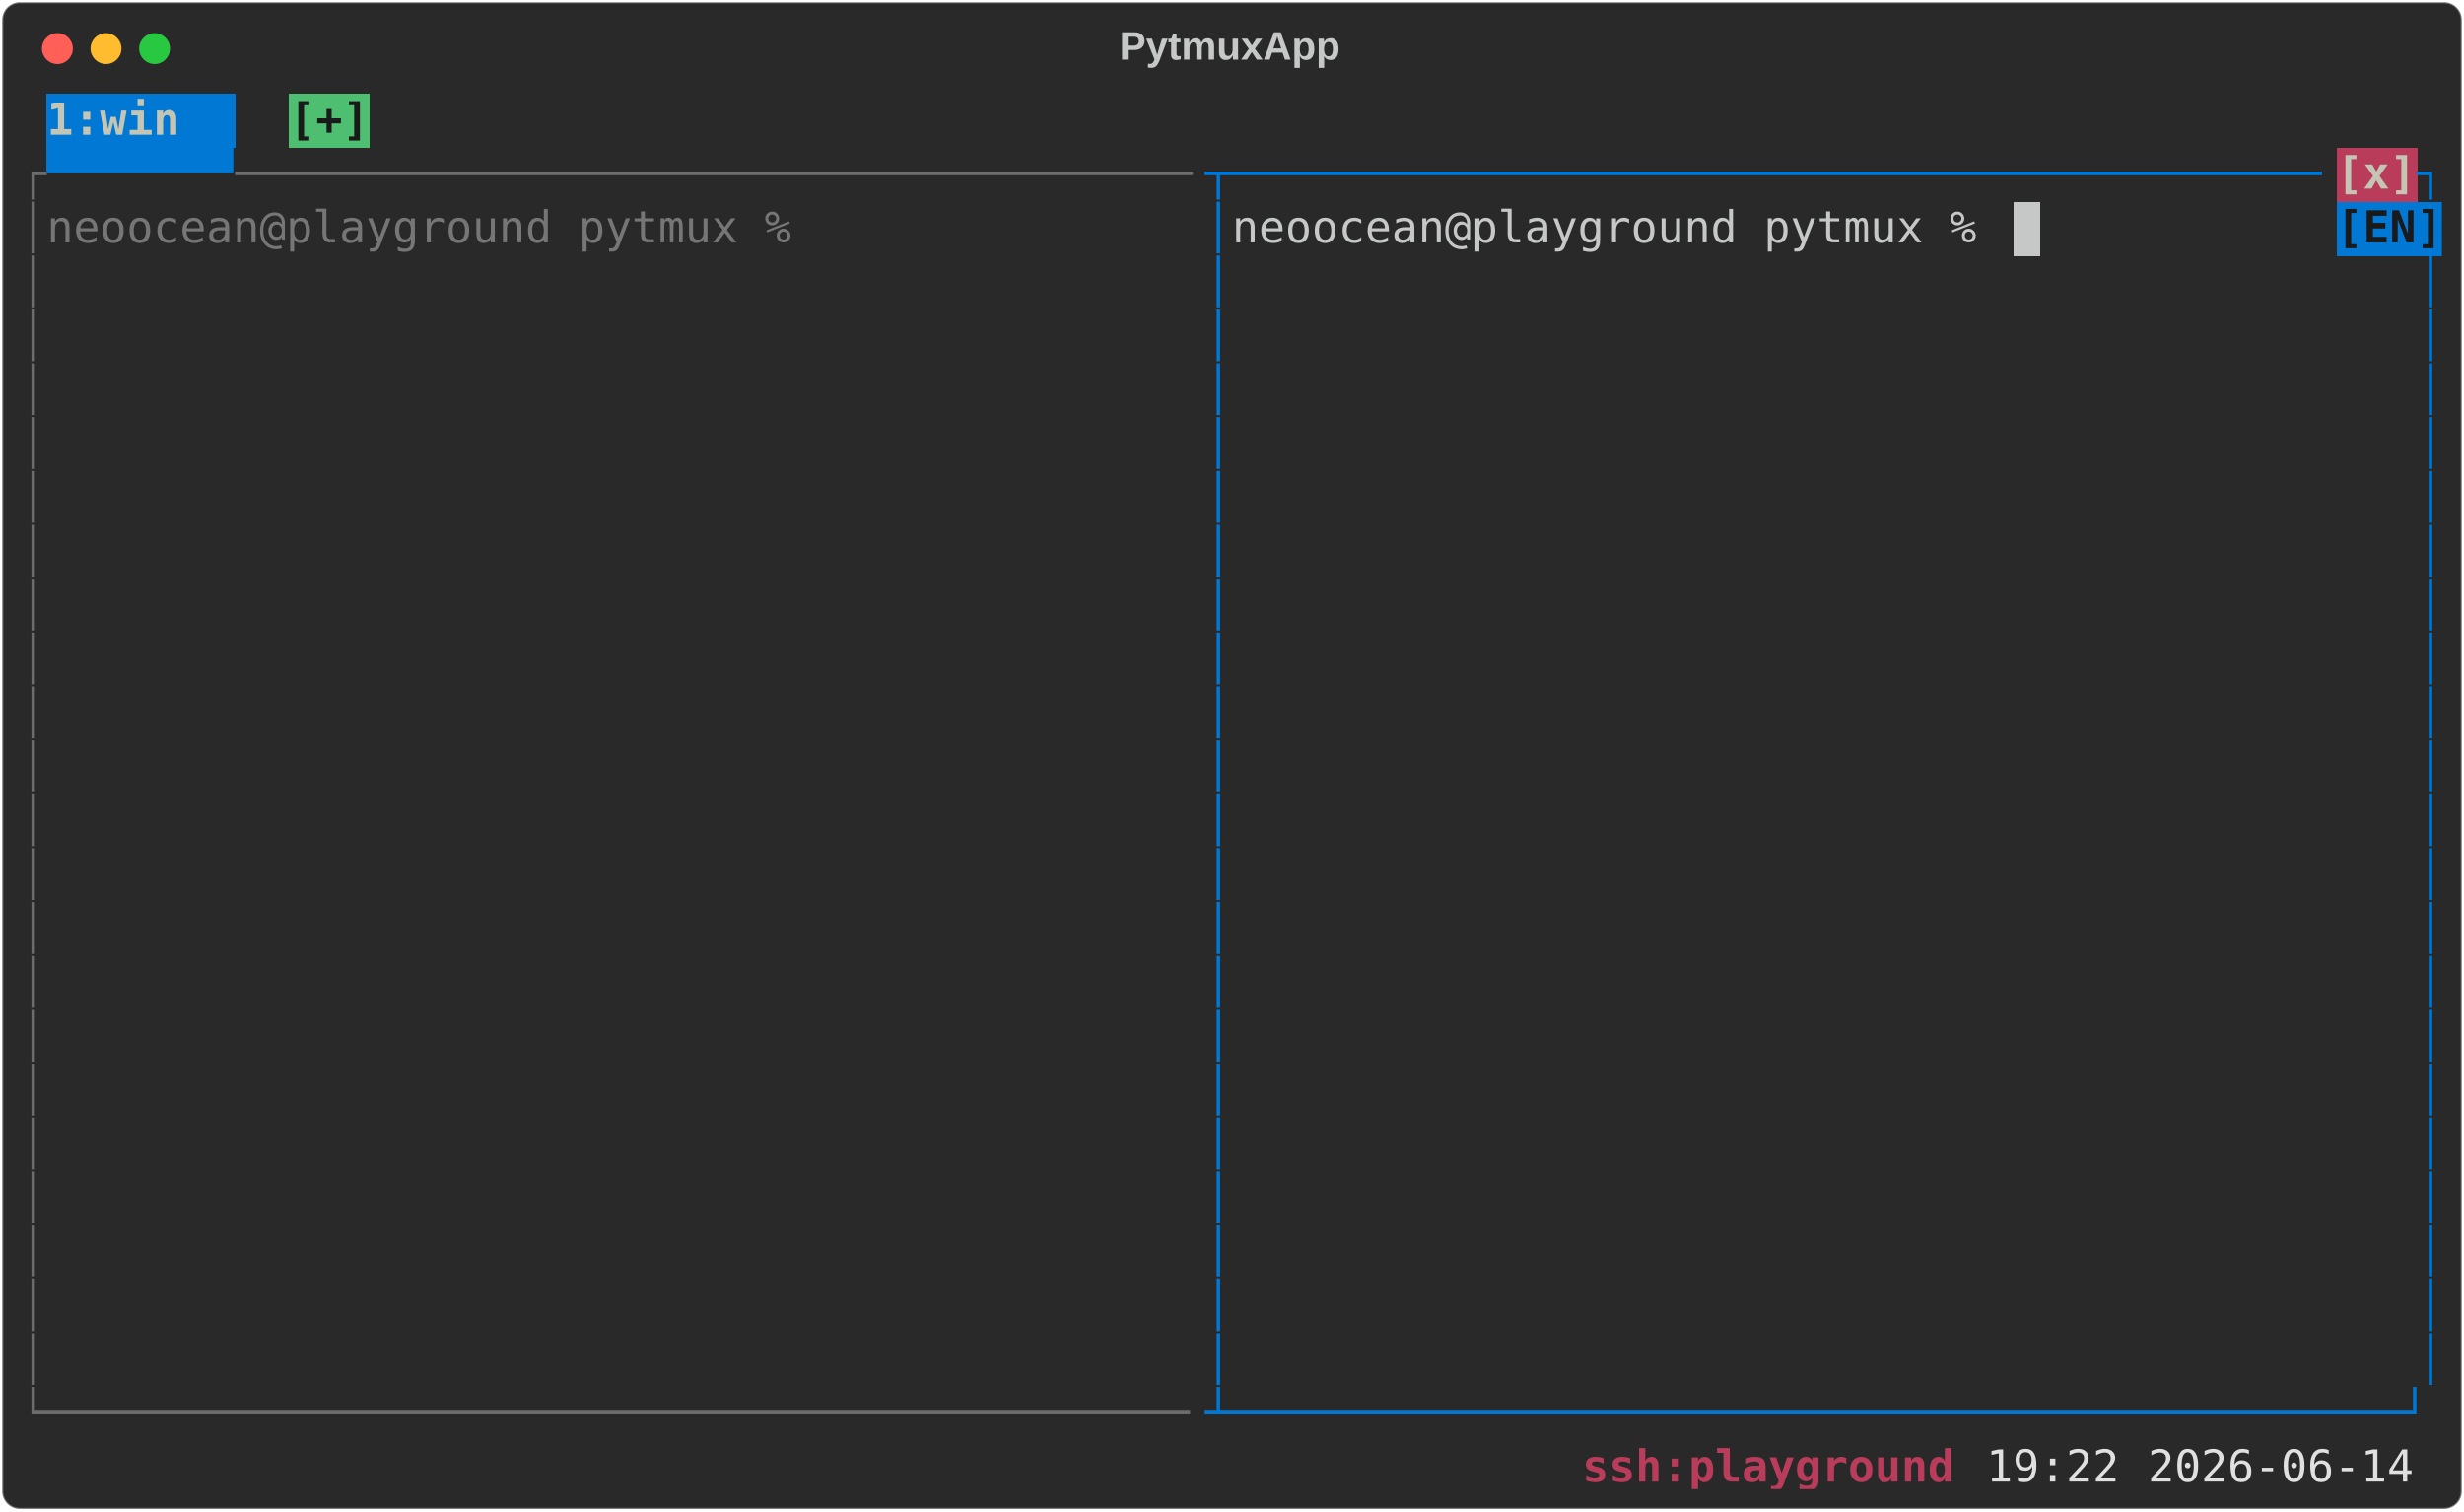
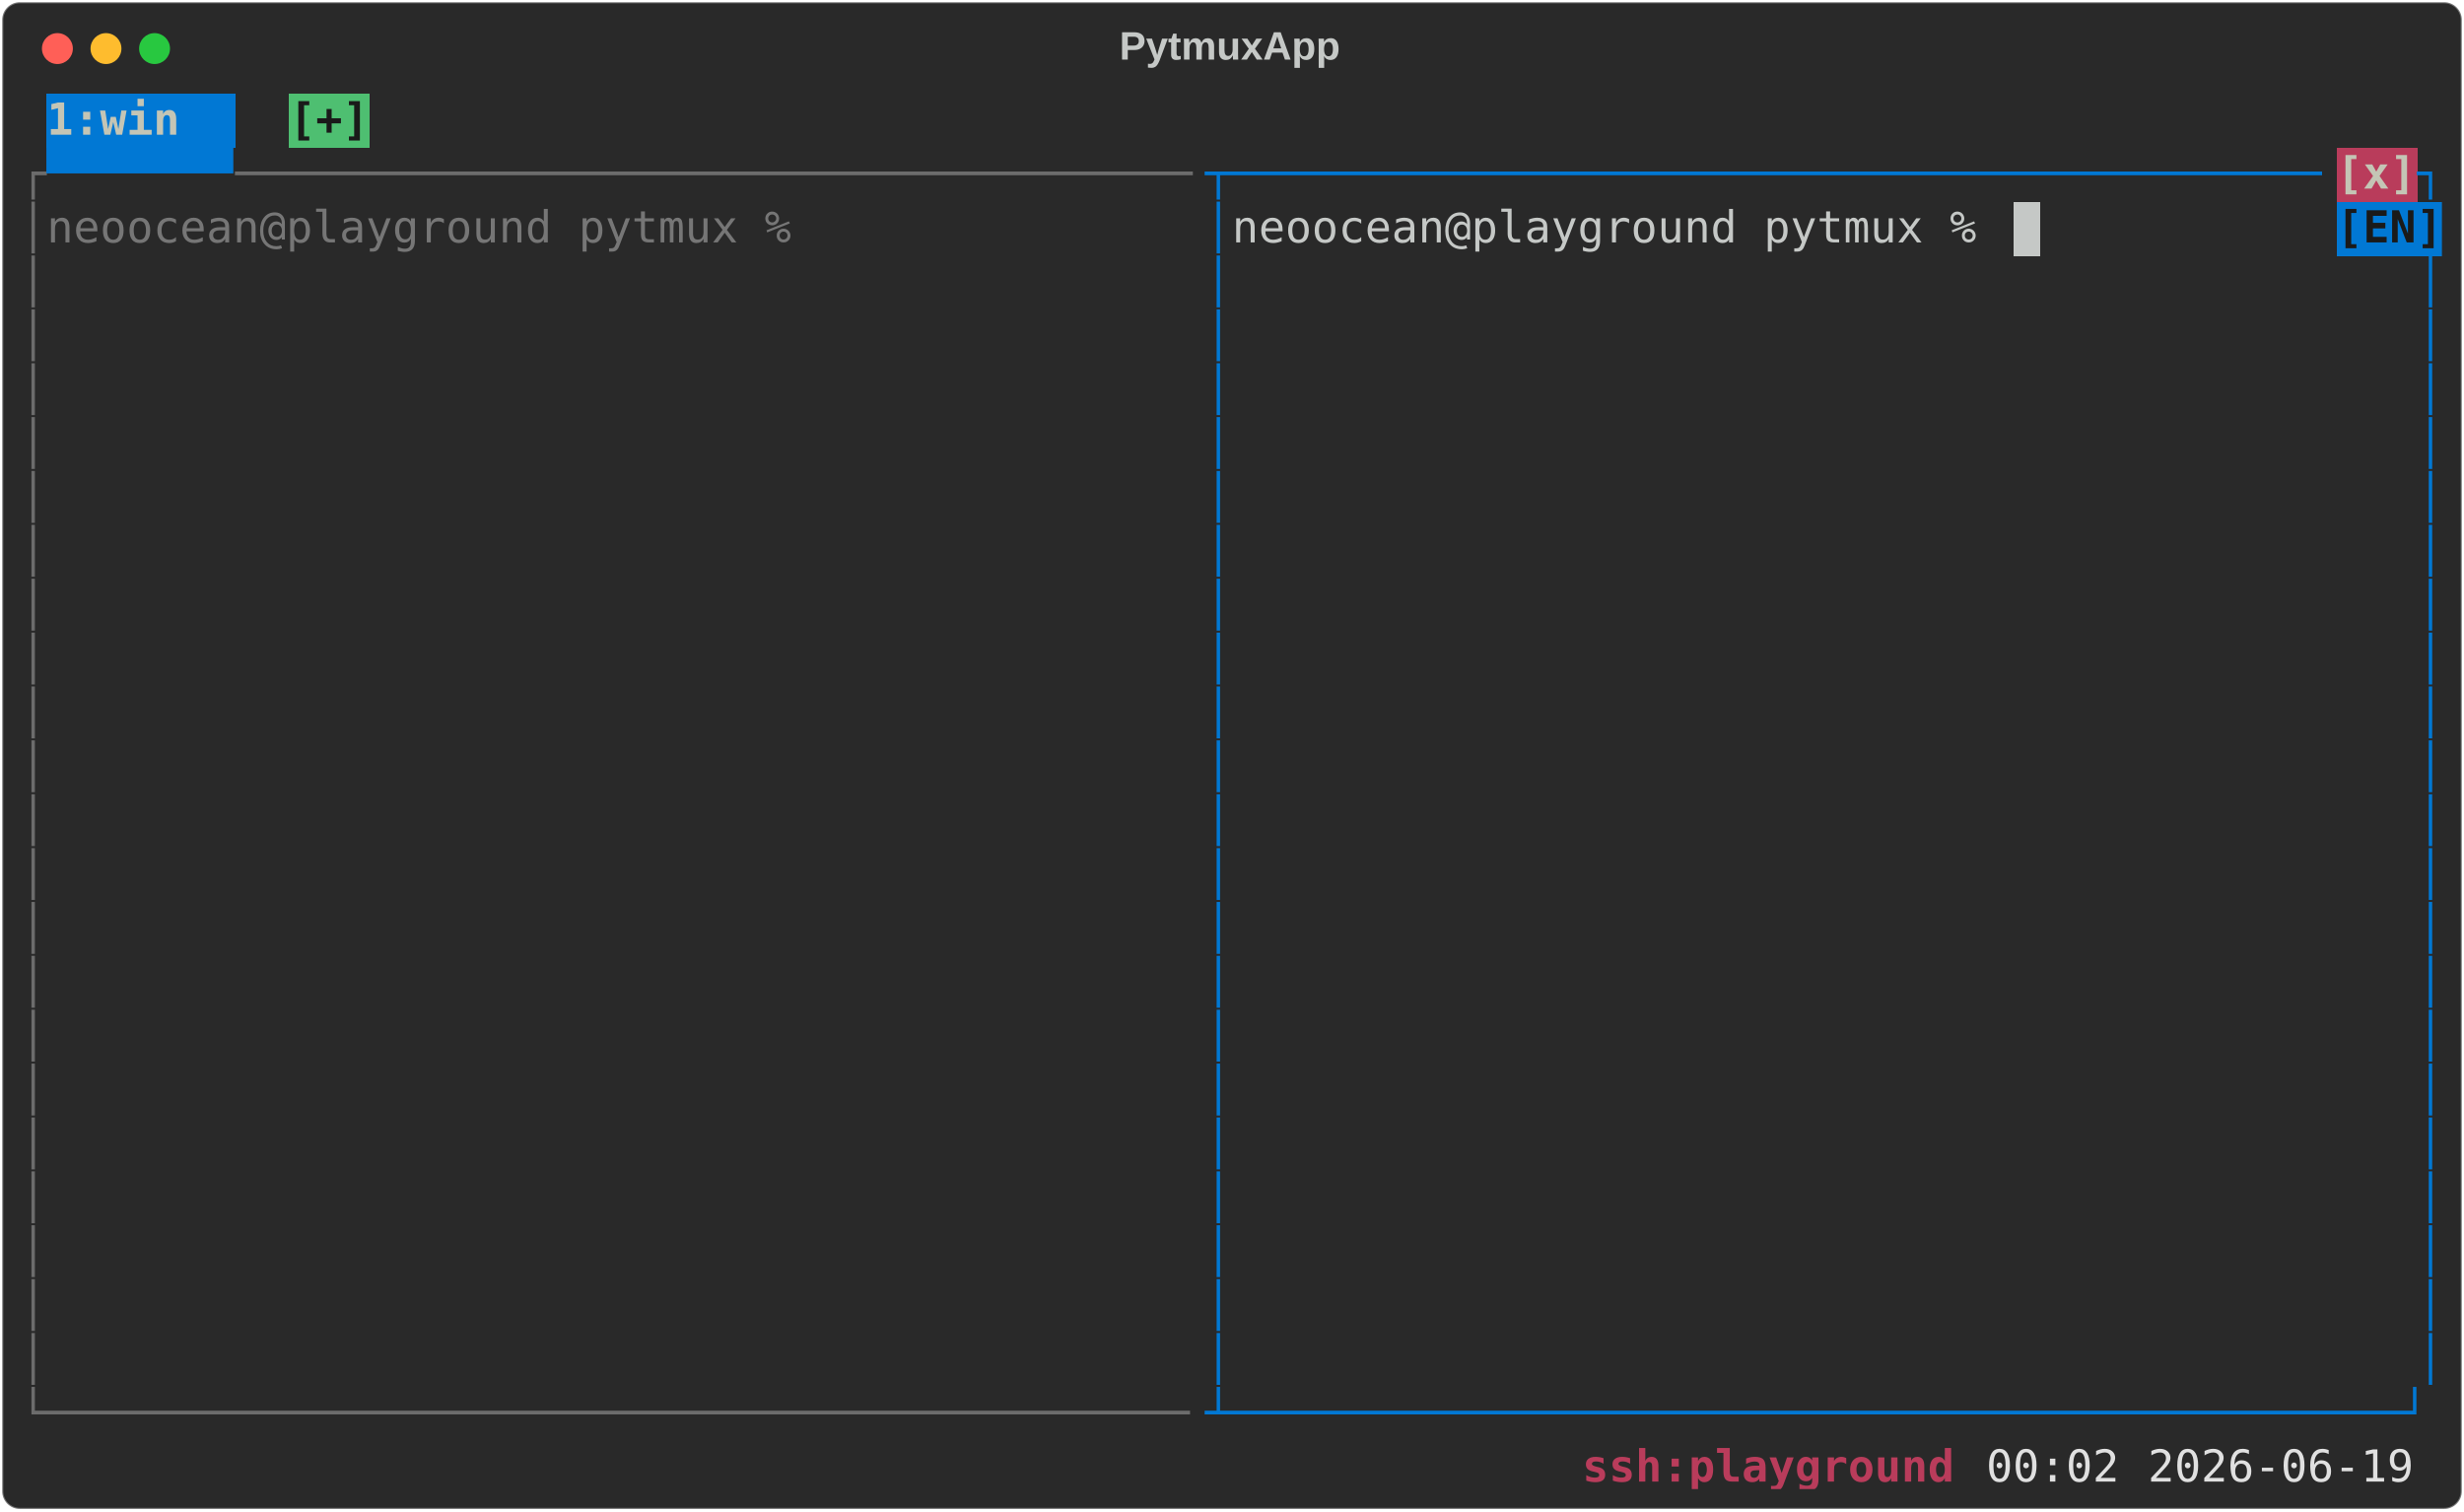
<svg xmlns="http://www.w3.org/2000/svg" class="rich-terminal" viewBox="0 0 1116 684.4">
  <style>

    @font-face {
        font-family: "Fira Code";
        src: local("FiraCode-Regular"),
                url("https://cdnjs.cloudflare.com/ajax/libs/firacode/6.2.0/woff2/FiraCode-Regular.woff2") format("woff2"),
                url("https://cdnjs.cloudflare.com/ajax/libs/firacode/6.2.0/woff/FiraCode-Regular.woff") format("woff");
        font-style: normal;
        font-weight: 400;
    }
    @font-face {
        font-family: "Fira Code";
        src: local("FiraCode-Bold"),
                url("https://cdnjs.cloudflare.com/ajax/libs/firacode/6.2.0/woff2/FiraCode-Bold.woff2") format("woff2"),
                url("https://cdnjs.cloudflare.com/ajax/libs/firacode/6.2.0/woff/FiraCode-Bold.woff") format("woff");
        font-style: bold;
        font-weight: 700;
    }

-     .terminal-1525140743-matrix {
+     .terminal-1227017472-matrix {
        font-family: Fira Code, monospace;
        font-size: 20px;
        line-height: 24.4px;
        font-variant-east-asian: full-width;
    }

-     .terminal-1525140743-title {
+     .terminal-1227017472-title {
        font-size: 18px;
        font-weight: bold;
        font-family: arial;
    }

-     .terminal-1525140743-r1 { fill: #e0e0e0 }
- .terminal-1525140743-r2 { fill: #c4c5b5;font-weight: bold }
- .terminal-1525140743-r3 { fill: #1a1a1a;font-weight: bold }
- .terminal-1525140743-r4 { fill: #c5c8c6 }
- .terminal-1525140743-r5 { fill: #6c6c6c }
- .terminal-1525140743-r6 { fill: #0178d4 }
- .terminal-1525140743-r7 { fill: #0178d4;font-weight: bold }
- .terminal-1525140743-r8 { fill: #767676 }
- .terminal-1525140743-r9 { fill: #292929 }
- .terminal-1525140743-r10 { fill: #b93c5b;font-weight: bold }
+     .terminal-1227017472-r1 { fill: #e0e0e0 }
+ .terminal-1227017472-r2 { fill: #c4c5b5;font-weight: bold }
+ .terminal-1227017472-r3 { fill: #1a1a1a;font-weight: bold }
+ .terminal-1227017472-r4 { fill: #c5c8c6 }
+ .terminal-1227017472-r5 { fill: #6c6c6c }
+ .terminal-1227017472-r6 { fill: #0178d4 }
+ .terminal-1227017472-r7 { fill: #0178d4;font-weight: bold }
+ .terminal-1227017472-r8 { fill: #767676 }
+ .terminal-1227017472-r9 { fill: #292929 }
+ .terminal-1227017472-r10 { fill: #b93c5b;font-weight: bold }
    </style>
  <defs>
-     <clipPath id="terminal-1525140743-clip-terminal">
+     <clipPath id="terminal-1227017472-clip-terminal">
      <rect x="0" y="0" width="1097.0" height="633.4" />
    </clipPath>
-     <clipPath id="terminal-1525140743-line-0">
+     <clipPath id="terminal-1227017472-line-0">
      <rect x="0" y="1.5" width="1098" height="24.65" />
    </clipPath>
-     <clipPath id="terminal-1525140743-line-1">
+     <clipPath id="terminal-1227017472-line-1">
      <rect x="0" y="25.9" width="1098" height="24.65" />
    </clipPath>
-     <clipPath id="terminal-1525140743-line-2">
+     <clipPath id="terminal-1227017472-line-2">
      <rect x="0" y="50.3" width="1098" height="24.65" />
    </clipPath>
-     <clipPath id="terminal-1525140743-line-3">
+     <clipPath id="terminal-1227017472-line-3">
      <rect x="0" y="74.7" width="1098" height="24.65" />
    </clipPath>
-     <clipPath id="terminal-1525140743-line-4">
+     <clipPath id="terminal-1227017472-line-4">
      <rect x="0" y="99.1" width="1098" height="24.65" />
    </clipPath>
-     <clipPath id="terminal-1525140743-line-5">
+     <clipPath id="terminal-1227017472-line-5">
      <rect x="0" y="123.5" width="1098" height="24.65" />
    </clipPath>
-     <clipPath id="terminal-1525140743-line-6">
+     <clipPath id="terminal-1227017472-line-6">
      <rect x="0" y="147.9" width="1098" height="24.65" />
    </clipPath>
-     <clipPath id="terminal-1525140743-line-7">
+     <clipPath id="terminal-1227017472-line-7">
      <rect x="0" y="172.3" width="1098" height="24.65" />
    </clipPath>
-     <clipPath id="terminal-1525140743-line-8">
+     <clipPath id="terminal-1227017472-line-8">
      <rect x="0" y="196.7" width="1098" height="24.65" />
    </clipPath>
-     <clipPath id="terminal-1525140743-line-9">
+     <clipPath id="terminal-1227017472-line-9">
      <rect x="0" y="221.1" width="1098" height="24.65" />
    </clipPath>
-     <clipPath id="terminal-1525140743-line-10">
+     <clipPath id="terminal-1227017472-line-10">
      <rect x="0" y="245.5" width="1098" height="24.65" />
    </clipPath>
-     <clipPath id="terminal-1525140743-line-11">
+     <clipPath id="terminal-1227017472-line-11">
      <rect x="0" y="269.9" width="1098" height="24.65" />
    </clipPath>
-     <clipPath id="terminal-1525140743-line-12">
+     <clipPath id="terminal-1227017472-line-12">
      <rect x="0" y="294.3" width="1098" height="24.65" />
    </clipPath>
-     <clipPath id="terminal-1525140743-line-13">
+     <clipPath id="terminal-1227017472-line-13">
      <rect x="0" y="318.7" width="1098" height="24.65" />
    </clipPath>
-     <clipPath id="terminal-1525140743-line-14">
+     <clipPath id="terminal-1227017472-line-14">
      <rect x="0" y="343.1" width="1098" height="24.65" />
    </clipPath>
-     <clipPath id="terminal-1525140743-line-15">
+     <clipPath id="terminal-1227017472-line-15">
      <rect x="0" y="367.5" width="1098" height="24.65" />
    </clipPath>
-     <clipPath id="terminal-1525140743-line-16">
+     <clipPath id="terminal-1227017472-line-16">
      <rect x="0" y="391.9" width="1098" height="24.65" />
    </clipPath>
-     <clipPath id="terminal-1525140743-line-17">
+     <clipPath id="terminal-1227017472-line-17">
      <rect x="0" y="416.3" width="1098" height="24.65" />
    </clipPath>
-     <clipPath id="terminal-1525140743-line-18">
+     <clipPath id="terminal-1227017472-line-18">
      <rect x="0" y="440.7" width="1098" height="24.65" />
    </clipPath>
-     <clipPath id="terminal-1525140743-line-19">
+     <clipPath id="terminal-1227017472-line-19">
      <rect x="0" y="465.1" width="1098" height="24.65" />
    </clipPath>
-     <clipPath id="terminal-1525140743-line-20">
+     <clipPath id="terminal-1227017472-line-20">
      <rect x="0" y="489.5" width="1098" height="24.65" />
    </clipPath>
-     <clipPath id="terminal-1525140743-line-21">
+     <clipPath id="terminal-1227017472-line-21">
      <rect x="0" y="513.9" width="1098" height="24.65" />
    </clipPath>
-     <clipPath id="terminal-1525140743-line-22">
+     <clipPath id="terminal-1227017472-line-22">
      <rect x="0" y="538.3" width="1098" height="24.65" />
    </clipPath>
-     <clipPath id="terminal-1525140743-line-23">
+     <clipPath id="terminal-1227017472-line-23">
      <rect x="0" y="562.7" width="1098" height="24.65" />
    </clipPath>
-     <clipPath id="terminal-1525140743-line-24">
+     <clipPath id="terminal-1227017472-line-24">
      <rect x="0" y="587.1" width="1098" height="24.65" />
    </clipPath>
  </defs>
  <rect fill="#292929" stroke="rgba(255,255,255,0.35)" stroke-width="1" x="1" y="1" width="1114" height="682.4" rx="8" />
-   <text class="terminal-1525140743-title" fill="#c5c8c6" text-anchor="middle" x="557" y="27">PytmuxApp</text>
+   <text class="terminal-1227017472-title" fill="#c5c8c6" text-anchor="middle" x="557" y="27">PytmuxApp</text>
  <g transform="translate(26,22)">
    <circle cx="0" cy="0" r="7" fill="#ff5f57" />
    <circle cx="22" cy="0" r="7" fill="#febc2e" />
    <circle cx="44" cy="0" r="7" fill="#28c840" />
  </g>
-   <g transform="translate(9, 41)" clip-path="url(#terminal-1525140743-clip-terminal)">
+   <g transform="translate(9, 41)" clip-path="url(#terminal-1227017472-clip-terminal)">
    <rect fill="#0178d4" x="12.2" y="1.5" width="85.4" height="24.65" shape-rendering="crispEdges" />
    <rect fill="#4ebf71" x="122" y="1.5" width="36.6" height="24.65" shape-rendering="crispEdges" />
    <rect fill="#b93c5b" x="1049.2" y="25.9" width="36.6" height="24.65" shape-rendering="crispEdges" />
    <rect fill="#c5c8c6" x="902.8" y="50.3" width="12.2" height="24.65" shape-rendering="crispEdges" />
    <rect fill="#0178d4" x="1049.2" y="50.3" width="48.8" height="24.65" shape-rendering="crispEdges" />
-     <g class="terminal-1525140743-matrix">
-       <text class="terminal-1525140743-r2" x="12.2" y="20" textLength="85.4" clip-path="url(#terminal-1525140743-line-0)"> 1:win </text>
-       <text class="terminal-1525140743-r3" x="122" y="20" textLength="36.6" clip-path="url(#terminal-1525140743-line-0)">[+]</text>
-       <text class="terminal-1525140743-r4" x="1098" y="20" textLength="12.2" clip-path="url(#terminal-1525140743-line-0)">
- </text>
-       <text class="terminal-1525140743-r5" x="0" y="44.4" textLength="12.2" clip-path="url(#terminal-1525140743-line-1)">┌</text>
-       <text class="terminal-1525140743-r6" x="12.2" y="44.4" textLength="85.4" clip-path="url(#terminal-1525140743-line-1)">▀▀▀▀▀▀▀</text>
-       <text class="terminal-1525140743-r5" x="97.6" y="44.4" textLength="439.2" clip-path="url(#terminal-1525140743-line-1)">────────────────────────────────────</text>
-       <text class="terminal-1525140743-r7" x="536.8" y="44.4" textLength="512.4" clip-path="url(#terminal-1525140743-line-1)">┬─────────────────────────────────────────</text>
-       <text class="terminal-1525140743-r2" x="1049.2" y="44.4" textLength="36.6" clip-path="url(#terminal-1525140743-line-1)">[x]</text>
-       <text class="terminal-1525140743-r7" x="1085.8" y="44.4" textLength="12.2" clip-path="url(#terminal-1525140743-line-1)">┐</text>
-       <text class="terminal-1525140743-r4" x="1098" y="44.4" textLength="12.2" clip-path="url(#terminal-1525140743-line-1)">
- </text>
-       <text class="terminal-1525140743-r5" x="0" y="68.8" textLength="12.2" clip-path="url(#terminal-1525140743-line-2)">│</text>
-       <text class="terminal-1525140743-r8" x="12.2" y="68.8" textLength="524.6" clip-path="url(#terminal-1525140743-line-2)">neoocean@playground pytmux %               </text>
-       <text class="terminal-1525140743-r7" x="536.8" y="68.8" textLength="12.2" clip-path="url(#terminal-1525140743-line-2)">│</text>
-       <text class="terminal-1525140743-r4" x="549" y="68.8" textLength="353.8" clip-path="url(#terminal-1525140743-line-2)">neoocean@playground pytmux % </text>
-       <text class="terminal-1525140743-r3" x="1049.2" y="68.8" textLength="48.8" clip-path="url(#terminal-1525140743-line-2)">[EN]</text>
-       <text class="terminal-1525140743-r4" x="1098" y="68.8" textLength="12.2" clip-path="url(#terminal-1525140743-line-2)">
- </text>
-       <text class="terminal-1525140743-r5" x="0" y="93.2" textLength="12.2" clip-path="url(#terminal-1525140743-line-3)">│</text>
-       <text class="terminal-1525140743-r7" x="536.8" y="93.2" textLength="12.2" clip-path="url(#terminal-1525140743-line-3)">│</text>
-       <text class="terminal-1525140743-r7" x="1085.8" y="93.2" textLength="12.2" clip-path="url(#terminal-1525140743-line-3)">│</text>
-       <text class="terminal-1525140743-r4" x="1098" y="93.2" textLength="12.2" clip-path="url(#terminal-1525140743-line-3)">
- </text>
-       <text class="terminal-1525140743-r5" x="0" y="117.6" textLength="12.2" clip-path="url(#terminal-1525140743-line-4)">│</text>
-       <text class="terminal-1525140743-r7" x="536.8" y="117.6" textLength="12.2" clip-path="url(#terminal-1525140743-line-4)">│</text>
-       <text class="terminal-1525140743-r7" x="1085.8" y="117.6" textLength="12.2" clip-path="url(#terminal-1525140743-line-4)">│</text>
-       <text class="terminal-1525140743-r4" x="1098" y="117.6" textLength="12.2" clip-path="url(#terminal-1525140743-line-4)">
- </text>
-       <text class="terminal-1525140743-r5" x="0" y="142" textLength="12.2" clip-path="url(#terminal-1525140743-line-5)">│</text>
-       <text class="terminal-1525140743-r7" x="536.8" y="142" textLength="12.2" clip-path="url(#terminal-1525140743-line-5)">│</text>
-       <text class="terminal-1525140743-r7" x="1085.8" y="142" textLength="12.2" clip-path="url(#terminal-1525140743-line-5)">│</text>
-       <text class="terminal-1525140743-r4" x="1098" y="142" textLength="12.2" clip-path="url(#terminal-1525140743-line-5)">
- </text>
-       <text class="terminal-1525140743-r5" x="0" y="166.4" textLength="12.2" clip-path="url(#terminal-1525140743-line-6)">│</text>
-       <text class="terminal-1525140743-r7" x="536.8" y="166.4" textLength="12.2" clip-path="url(#terminal-1525140743-line-6)">│</text>
-       <text class="terminal-1525140743-r7" x="1085.8" y="166.4" textLength="12.2" clip-path="url(#terminal-1525140743-line-6)">│</text>
-       <text class="terminal-1525140743-r4" x="1098" y="166.4" textLength="12.2" clip-path="url(#terminal-1525140743-line-6)">
- </text>
-       <text class="terminal-1525140743-r5" x="0" y="190.8" textLength="12.2" clip-path="url(#terminal-1525140743-line-7)">│</text>
-       <text class="terminal-1525140743-r7" x="536.8" y="190.8" textLength="12.2" clip-path="url(#terminal-1525140743-line-7)">│</text>
-       <text class="terminal-1525140743-r7" x="1085.8" y="190.8" textLength="12.2" clip-path="url(#terminal-1525140743-line-7)">│</text>
-       <text class="terminal-1525140743-r4" x="1098" y="190.8" textLength="12.2" clip-path="url(#terminal-1525140743-line-7)">
- </text>
-       <text class="terminal-1525140743-r5" x="0" y="215.2" textLength="12.2" clip-path="url(#terminal-1525140743-line-8)">│</text>
-       <text class="terminal-1525140743-r7" x="536.8" y="215.2" textLength="12.2" clip-path="url(#terminal-1525140743-line-8)">│</text>
-       <text class="terminal-1525140743-r7" x="1085.8" y="215.2" textLength="12.2" clip-path="url(#terminal-1525140743-line-8)">│</text>
-       <text class="terminal-1525140743-r4" x="1098" y="215.2" textLength="12.2" clip-path="url(#terminal-1525140743-line-8)">
- </text>
-       <text class="terminal-1525140743-r5" x="0" y="239.6" textLength="12.2" clip-path="url(#terminal-1525140743-line-9)">│</text>
-       <text class="terminal-1525140743-r7" x="536.8" y="239.6" textLength="12.2" clip-path="url(#terminal-1525140743-line-9)">│</text>
-       <text class="terminal-1525140743-r7" x="1085.8" y="239.6" textLength="12.2" clip-path="url(#terminal-1525140743-line-9)">│</text>
-       <text class="terminal-1525140743-r4" x="1098" y="239.6" textLength="12.2" clip-path="url(#terminal-1525140743-line-9)">
- </text>
-       <text class="terminal-1525140743-r5" x="0" y="264" textLength="12.2" clip-path="url(#terminal-1525140743-line-10)">│</text>
-       <text class="terminal-1525140743-r7" x="536.8" y="264" textLength="12.2" clip-path="url(#terminal-1525140743-line-10)">│</text>
-       <text class="terminal-1525140743-r7" x="1085.8" y="264" textLength="12.2" clip-path="url(#terminal-1525140743-line-10)">│</text>
-       <text class="terminal-1525140743-r4" x="1098" y="264" textLength="12.2" clip-path="url(#terminal-1525140743-line-10)">
- </text>
-       <text class="terminal-1525140743-r5" x="0" y="288.4" textLength="12.2" clip-path="url(#terminal-1525140743-line-11)">│</text>
-       <text class="terminal-1525140743-r7" x="536.8" y="288.4" textLength="12.2" clip-path="url(#terminal-1525140743-line-11)">│</text>
-       <text class="terminal-1525140743-r7" x="1085.8" y="288.4" textLength="12.2" clip-path="url(#terminal-1525140743-line-11)">│</text>
-       <text class="terminal-1525140743-r4" x="1098" y="288.4" textLength="12.2" clip-path="url(#terminal-1525140743-line-11)">
- </text>
-       <text class="terminal-1525140743-r5" x="0" y="312.8" textLength="12.2" clip-path="url(#terminal-1525140743-line-12)">│</text>
-       <text class="terminal-1525140743-r7" x="536.8" y="312.8" textLength="12.2" clip-path="url(#terminal-1525140743-line-12)">│</text>
-       <text class="terminal-1525140743-r7" x="1085.8" y="312.8" textLength="12.2" clip-path="url(#terminal-1525140743-line-12)">│</text>
-       <text class="terminal-1525140743-r4" x="1098" y="312.8" textLength="12.2" clip-path="url(#terminal-1525140743-line-12)">
- </text>
-       <text class="terminal-1525140743-r5" x="0" y="337.2" textLength="12.2" clip-path="url(#terminal-1525140743-line-13)">│</text>
-       <text class="terminal-1525140743-r7" x="536.8" y="337.2" textLength="12.2" clip-path="url(#terminal-1525140743-line-13)">│</text>
-       <text class="terminal-1525140743-r7" x="1085.8" y="337.2" textLength="12.2" clip-path="url(#terminal-1525140743-line-13)">│</text>
-       <text class="terminal-1525140743-r4" x="1098" y="337.2" textLength="12.2" clip-path="url(#terminal-1525140743-line-13)">
- </text>
-       <text class="terminal-1525140743-r5" x="0" y="361.6" textLength="12.2" clip-path="url(#terminal-1525140743-line-14)">│</text>
-       <text class="terminal-1525140743-r7" x="536.8" y="361.6" textLength="12.2" clip-path="url(#terminal-1525140743-line-14)">│</text>
-       <text class="terminal-1525140743-r7" x="1085.8" y="361.6" textLength="12.2" clip-path="url(#terminal-1525140743-line-14)">│</text>
-       <text class="terminal-1525140743-r4" x="1098" y="361.6" textLength="12.2" clip-path="url(#terminal-1525140743-line-14)">
- </text>
-       <text class="terminal-1525140743-r5" x="0" y="386" textLength="12.2" clip-path="url(#terminal-1525140743-line-15)">│</text>
-       <text class="terminal-1525140743-r7" x="536.8" y="386" textLength="12.2" clip-path="url(#terminal-1525140743-line-15)">│</text>
-       <text class="terminal-1525140743-r7" x="1085.8" y="386" textLength="12.2" clip-path="url(#terminal-1525140743-line-15)">│</text>
-       <text class="terminal-1525140743-r4" x="1098" y="386" textLength="12.2" clip-path="url(#terminal-1525140743-line-15)">
- </text>
-       <text class="terminal-1525140743-r5" x="0" y="410.4" textLength="12.2" clip-path="url(#terminal-1525140743-line-16)">│</text>
-       <text class="terminal-1525140743-r7" x="536.8" y="410.4" textLength="12.2" clip-path="url(#terminal-1525140743-line-16)">│</text>
-       <text class="terminal-1525140743-r7" x="1085.8" y="410.4" textLength="12.2" clip-path="url(#terminal-1525140743-line-16)">│</text>
-       <text class="terminal-1525140743-r4" x="1098" y="410.4" textLength="12.2" clip-path="url(#terminal-1525140743-line-16)">
- </text>
-       <text class="terminal-1525140743-r5" x="0" y="434.8" textLength="12.2" clip-path="url(#terminal-1525140743-line-17)">│</text>
-       <text class="terminal-1525140743-r7" x="536.8" y="434.8" textLength="12.2" clip-path="url(#terminal-1525140743-line-17)">│</text>
-       <text class="terminal-1525140743-r7" x="1085.8" y="434.8" textLength="12.2" clip-path="url(#terminal-1525140743-line-17)">│</text>
-       <text class="terminal-1525140743-r4" x="1098" y="434.8" textLength="12.2" clip-path="url(#terminal-1525140743-line-17)">
- </text>
-       <text class="terminal-1525140743-r5" x="0" y="459.2" textLength="12.2" clip-path="url(#terminal-1525140743-line-18)">│</text>
-       <text class="terminal-1525140743-r7" x="536.8" y="459.2" textLength="12.2" clip-path="url(#terminal-1525140743-line-18)">│</text>
-       <text class="terminal-1525140743-r7" x="1085.8" y="459.2" textLength="12.2" clip-path="url(#terminal-1525140743-line-18)">│</text>
-       <text class="terminal-1525140743-r4" x="1098" y="459.2" textLength="12.2" clip-path="url(#terminal-1525140743-line-18)">
- </text>
-       <text class="terminal-1525140743-r5" x="0" y="483.6" textLength="12.2" clip-path="url(#terminal-1525140743-line-19)">│</text>
-       <text class="terminal-1525140743-r7" x="536.8" y="483.6" textLength="12.2" clip-path="url(#terminal-1525140743-line-19)">│</text>
-       <text class="terminal-1525140743-r7" x="1085.8" y="483.6" textLength="12.2" clip-path="url(#terminal-1525140743-line-19)">│</text>
-       <text class="terminal-1525140743-r4" x="1098" y="483.6" textLength="12.2" clip-path="url(#terminal-1525140743-line-19)">
- </text>
-       <text class="terminal-1525140743-r5" x="0" y="508" textLength="12.2" clip-path="url(#terminal-1525140743-line-20)">│</text>
-       <text class="terminal-1525140743-r7" x="536.8" y="508" textLength="12.2" clip-path="url(#terminal-1525140743-line-20)">│</text>
-       <text class="terminal-1525140743-r7" x="1085.8" y="508" textLength="12.2" clip-path="url(#terminal-1525140743-line-20)">│</text>
-       <text class="terminal-1525140743-r4" x="1098" y="508" textLength="12.2" clip-path="url(#terminal-1525140743-line-20)">
- </text>
-       <text class="terminal-1525140743-r5" x="0" y="532.4" textLength="12.2" clip-path="url(#terminal-1525140743-line-21)">│</text>
-       <text class="terminal-1525140743-r7" x="536.8" y="532.4" textLength="12.2" clip-path="url(#terminal-1525140743-line-21)">│</text>
-       <text class="terminal-1525140743-r7" x="1085.8" y="532.4" textLength="12.2" clip-path="url(#terminal-1525140743-line-21)">│</text>
-       <text class="terminal-1525140743-r4" x="1098" y="532.4" textLength="12.2" clip-path="url(#terminal-1525140743-line-21)">
- </text>
-       <text class="terminal-1525140743-r5" x="0" y="556.8" textLength="12.2" clip-path="url(#terminal-1525140743-line-22)">│</text>
-       <text class="terminal-1525140743-r7" x="536.8" y="556.8" textLength="12.2" clip-path="url(#terminal-1525140743-line-22)">│</text>
-       <text class="terminal-1525140743-r7" x="1085.8" y="556.8" textLength="12.2" clip-path="url(#terminal-1525140743-line-22)">│</text>
-       <text class="terminal-1525140743-r4" x="1098" y="556.8" textLength="12.2" clip-path="url(#terminal-1525140743-line-22)">
- </text>
-       <text class="terminal-1525140743-r5" x="0" y="581.2" textLength="12.2" clip-path="url(#terminal-1525140743-line-23)">│</text>
-       <text class="terminal-1525140743-r7" x="536.8" y="581.2" textLength="12.2" clip-path="url(#terminal-1525140743-line-23)">│</text>
-       <text class="terminal-1525140743-r7" x="1085.8" y="581.2" textLength="12.2" clip-path="url(#terminal-1525140743-line-23)">│</text>
-       <text class="terminal-1525140743-r4" x="1098" y="581.2" textLength="12.2" clip-path="url(#terminal-1525140743-line-23)">
- </text>
-       <text class="terminal-1525140743-r5" x="0" y="605.6" textLength="536.8" clip-path="url(#terminal-1525140743-line-24)">└───────────────────────────────────────────</text>
-       <text class="terminal-1525140743-r7" x="536.8" y="605.6" textLength="561.2" clip-path="url(#terminal-1525140743-line-24)">┴────────────────────────────────────────────┘</text>
-       <text class="terminal-1525140743-r4" x="1098" y="605.6" textLength="12.2" clip-path="url(#terminal-1525140743-line-24)">
- </text>
-       <text class="terminal-1525140743-r10" x="707.6" y="630" textLength="170.8" clip-path="url(#terminal-1525140743-line-25)">ssh:playground</text>
-       <text class="terminal-1525140743-r1" x="890.6" y="630" textLength="61" clip-path="url(#terminal-1525140743-line-25)">19:22</text>
-       <text class="terminal-1525140743-r1" x="963.8" y="630" textLength="122" clip-path="url(#terminal-1525140743-line-25)">2026-06-14</text>
+     <g class="terminal-1227017472-matrix">
+       <text class="terminal-1227017472-r2" x="12.2" y="20" textLength="85.4" clip-path="url(#terminal-1227017472-line-0)"> 1:win </text>
+       <text class="terminal-1227017472-r3" x="122" y="20" textLength="36.6" clip-path="url(#terminal-1227017472-line-0)">[+]</text>
+       <text class="terminal-1227017472-r4" x="1098" y="20" textLength="12.2" clip-path="url(#terminal-1227017472-line-0)">
+ </text>
+       <text class="terminal-1227017472-r5" x="0" y="44.4" textLength="12.2" clip-path="url(#terminal-1227017472-line-1)">┌</text>
+       <text class="terminal-1227017472-r6" x="12.2" y="44.4" textLength="85.4" clip-path="url(#terminal-1227017472-line-1)">▀▀▀▀▀▀▀</text>
+       <text class="terminal-1227017472-r5" x="97.6" y="44.4" textLength="439.2" clip-path="url(#terminal-1227017472-line-1)">────────────────────────────────────</text>
+       <text class="terminal-1227017472-r7" x="536.8" y="44.4" textLength="512.4" clip-path="url(#terminal-1227017472-line-1)">┬─────────────────────────────────────────</text>
+       <text class="terminal-1227017472-r2" x="1049.2" y="44.4" textLength="36.6" clip-path="url(#terminal-1227017472-line-1)">[x]</text>
+       <text class="terminal-1227017472-r7" x="1085.8" y="44.4" textLength="12.2" clip-path="url(#terminal-1227017472-line-1)">┐</text>
+       <text class="terminal-1227017472-r4" x="1098" y="44.4" textLength="12.2" clip-path="url(#terminal-1227017472-line-1)">
+ </text>
+       <text class="terminal-1227017472-r5" x="0" y="68.8" textLength="12.2" clip-path="url(#terminal-1227017472-line-2)">│</text>
+       <text class="terminal-1227017472-r8" x="12.2" y="68.8" textLength="524.6" clip-path="url(#terminal-1227017472-line-2)">neoocean@playground pytmux %               </text>
+       <text class="terminal-1227017472-r7" x="536.8" y="68.8" textLength="12.2" clip-path="url(#terminal-1227017472-line-2)">│</text>
+       <text class="terminal-1227017472-r4" x="549" y="68.8" textLength="353.8" clip-path="url(#terminal-1227017472-line-2)">neoocean@playground pytmux % </text>
+       <text class="terminal-1227017472-r3" x="1049.2" y="68.8" textLength="48.8" clip-path="url(#terminal-1227017472-line-2)">[EN]</text>
+       <text class="terminal-1227017472-r4" x="1098" y="68.8" textLength="12.2" clip-path="url(#terminal-1227017472-line-2)">
+ </text>
+       <text class="terminal-1227017472-r5" x="0" y="93.2" textLength="12.2" clip-path="url(#terminal-1227017472-line-3)">│</text>
+       <text class="terminal-1227017472-r7" x="536.8" y="93.2" textLength="12.2" clip-path="url(#terminal-1227017472-line-3)">│</text>
+       <text class="terminal-1227017472-r7" x="1085.8" y="93.2" textLength="12.2" clip-path="url(#terminal-1227017472-line-3)">│</text>
+       <text class="terminal-1227017472-r4" x="1098" y="93.2" textLength="12.2" clip-path="url(#terminal-1227017472-line-3)">
+ </text>
+       <text class="terminal-1227017472-r5" x="0" y="117.6" textLength="12.2" clip-path="url(#terminal-1227017472-line-4)">│</text>
+       <text class="terminal-1227017472-r7" x="536.8" y="117.6" textLength="12.2" clip-path="url(#terminal-1227017472-line-4)">│</text>
+       <text class="terminal-1227017472-r7" x="1085.8" y="117.6" textLength="12.2" clip-path="url(#terminal-1227017472-line-4)">│</text>
+       <text class="terminal-1227017472-r4" x="1098" y="117.6" textLength="12.2" clip-path="url(#terminal-1227017472-line-4)">
+ </text>
+       <text class="terminal-1227017472-r5" x="0" y="142" textLength="12.2" clip-path="url(#terminal-1227017472-line-5)">│</text>
+       <text class="terminal-1227017472-r7" x="536.8" y="142" textLength="12.2" clip-path="url(#terminal-1227017472-line-5)">│</text>
+       <text class="terminal-1227017472-r7" x="1085.8" y="142" textLength="12.2" clip-path="url(#terminal-1227017472-line-5)">│</text>
+       <text class="terminal-1227017472-r4" x="1098" y="142" textLength="12.2" clip-path="url(#terminal-1227017472-line-5)">
+ </text>
+       <text class="terminal-1227017472-r5" x="0" y="166.4" textLength="12.2" clip-path="url(#terminal-1227017472-line-6)">│</text>
+       <text class="terminal-1227017472-r7" x="536.8" y="166.4" textLength="12.2" clip-path="url(#terminal-1227017472-line-6)">│</text>
+       <text class="terminal-1227017472-r7" x="1085.8" y="166.4" textLength="12.2" clip-path="url(#terminal-1227017472-line-6)">│</text>
+       <text class="terminal-1227017472-r4" x="1098" y="166.4" textLength="12.2" clip-path="url(#terminal-1227017472-line-6)">
+ </text>
+       <text class="terminal-1227017472-r5" x="0" y="190.8" textLength="12.2" clip-path="url(#terminal-1227017472-line-7)">│</text>
+       <text class="terminal-1227017472-r7" x="536.8" y="190.8" textLength="12.2" clip-path="url(#terminal-1227017472-line-7)">│</text>
+       <text class="terminal-1227017472-r7" x="1085.8" y="190.8" textLength="12.2" clip-path="url(#terminal-1227017472-line-7)">│</text>
+       <text class="terminal-1227017472-r4" x="1098" y="190.8" textLength="12.2" clip-path="url(#terminal-1227017472-line-7)">
+ </text>
+       <text class="terminal-1227017472-r5" x="0" y="215.2" textLength="12.2" clip-path="url(#terminal-1227017472-line-8)">│</text>
+       <text class="terminal-1227017472-r7" x="536.8" y="215.2" textLength="12.2" clip-path="url(#terminal-1227017472-line-8)">│</text>
+       <text class="terminal-1227017472-r7" x="1085.8" y="215.2" textLength="12.2" clip-path="url(#terminal-1227017472-line-8)">│</text>
+       <text class="terminal-1227017472-r4" x="1098" y="215.2" textLength="12.2" clip-path="url(#terminal-1227017472-line-8)">
+ </text>
+       <text class="terminal-1227017472-r5" x="0" y="239.6" textLength="12.2" clip-path="url(#terminal-1227017472-line-9)">│</text>
+       <text class="terminal-1227017472-r7" x="536.8" y="239.6" textLength="12.2" clip-path="url(#terminal-1227017472-line-9)">│</text>
+       <text class="terminal-1227017472-r7" x="1085.8" y="239.6" textLength="12.2" clip-path="url(#terminal-1227017472-line-9)">│</text>
+       <text class="terminal-1227017472-r4" x="1098" y="239.6" textLength="12.2" clip-path="url(#terminal-1227017472-line-9)">
+ </text>
+       <text class="terminal-1227017472-r5" x="0" y="264" textLength="12.2" clip-path="url(#terminal-1227017472-line-10)">│</text>
+       <text class="terminal-1227017472-r7" x="536.8" y="264" textLength="12.2" clip-path="url(#terminal-1227017472-line-10)">│</text>
+       <text class="terminal-1227017472-r7" x="1085.8" y="264" textLength="12.2" clip-path="url(#terminal-1227017472-line-10)">│</text>
+       <text class="terminal-1227017472-r4" x="1098" y="264" textLength="12.2" clip-path="url(#terminal-1227017472-line-10)">
+ </text>
+       <text class="terminal-1227017472-r5" x="0" y="288.4" textLength="12.2" clip-path="url(#terminal-1227017472-line-11)">│</text>
+       <text class="terminal-1227017472-r7" x="536.8" y="288.4" textLength="12.2" clip-path="url(#terminal-1227017472-line-11)">│</text>
+       <text class="terminal-1227017472-r7" x="1085.8" y="288.4" textLength="12.2" clip-path="url(#terminal-1227017472-line-11)">│</text>
+       <text class="terminal-1227017472-r4" x="1098" y="288.4" textLength="12.2" clip-path="url(#terminal-1227017472-line-11)">
+ </text>
+       <text class="terminal-1227017472-r5" x="0" y="312.8" textLength="12.2" clip-path="url(#terminal-1227017472-line-12)">│</text>
+       <text class="terminal-1227017472-r7" x="536.8" y="312.8" textLength="12.2" clip-path="url(#terminal-1227017472-line-12)">│</text>
+       <text class="terminal-1227017472-r7" x="1085.8" y="312.8" textLength="12.2" clip-path="url(#terminal-1227017472-line-12)">│</text>
+       <text class="terminal-1227017472-r4" x="1098" y="312.8" textLength="12.2" clip-path="url(#terminal-1227017472-line-12)">
+ </text>
+       <text class="terminal-1227017472-r5" x="0" y="337.2" textLength="12.2" clip-path="url(#terminal-1227017472-line-13)">│</text>
+       <text class="terminal-1227017472-r7" x="536.8" y="337.2" textLength="12.2" clip-path="url(#terminal-1227017472-line-13)">│</text>
+       <text class="terminal-1227017472-r7" x="1085.8" y="337.2" textLength="12.2" clip-path="url(#terminal-1227017472-line-13)">│</text>
+       <text class="terminal-1227017472-r4" x="1098" y="337.2" textLength="12.2" clip-path="url(#terminal-1227017472-line-13)">
+ </text>
+       <text class="terminal-1227017472-r5" x="0" y="361.6" textLength="12.2" clip-path="url(#terminal-1227017472-line-14)">│</text>
+       <text class="terminal-1227017472-r7" x="536.8" y="361.6" textLength="12.2" clip-path="url(#terminal-1227017472-line-14)">│</text>
+       <text class="terminal-1227017472-r7" x="1085.8" y="361.6" textLength="12.2" clip-path="url(#terminal-1227017472-line-14)">│</text>
+       <text class="terminal-1227017472-r4" x="1098" y="361.6" textLength="12.2" clip-path="url(#terminal-1227017472-line-14)">
+ </text>
+       <text class="terminal-1227017472-r5" x="0" y="386" textLength="12.2" clip-path="url(#terminal-1227017472-line-15)">│</text>
+       <text class="terminal-1227017472-r7" x="536.8" y="386" textLength="12.2" clip-path="url(#terminal-1227017472-line-15)">│</text>
+       <text class="terminal-1227017472-r7" x="1085.8" y="386" textLength="12.2" clip-path="url(#terminal-1227017472-line-15)">│</text>
+       <text class="terminal-1227017472-r4" x="1098" y="386" textLength="12.2" clip-path="url(#terminal-1227017472-line-15)">
+ </text>
+       <text class="terminal-1227017472-r5" x="0" y="410.4" textLength="12.2" clip-path="url(#terminal-1227017472-line-16)">│</text>
+       <text class="terminal-1227017472-r7" x="536.8" y="410.4" textLength="12.2" clip-path="url(#terminal-1227017472-line-16)">│</text>
+       <text class="terminal-1227017472-r7" x="1085.8" y="410.4" textLength="12.2" clip-path="url(#terminal-1227017472-line-16)">│</text>
+       <text class="terminal-1227017472-r4" x="1098" y="410.4" textLength="12.2" clip-path="url(#terminal-1227017472-line-16)">
+ </text>
+       <text class="terminal-1227017472-r5" x="0" y="434.8" textLength="12.2" clip-path="url(#terminal-1227017472-line-17)">│</text>
+       <text class="terminal-1227017472-r7" x="536.8" y="434.8" textLength="12.2" clip-path="url(#terminal-1227017472-line-17)">│</text>
+       <text class="terminal-1227017472-r7" x="1085.8" y="434.8" textLength="12.2" clip-path="url(#terminal-1227017472-line-17)">│</text>
+       <text class="terminal-1227017472-r4" x="1098" y="434.8" textLength="12.2" clip-path="url(#terminal-1227017472-line-17)">
+ </text>
+       <text class="terminal-1227017472-r5" x="0" y="459.2" textLength="12.2" clip-path="url(#terminal-1227017472-line-18)">│</text>
+       <text class="terminal-1227017472-r7" x="536.8" y="459.2" textLength="12.2" clip-path="url(#terminal-1227017472-line-18)">│</text>
+       <text class="terminal-1227017472-r7" x="1085.8" y="459.2" textLength="12.2" clip-path="url(#terminal-1227017472-line-18)">│</text>
+       <text class="terminal-1227017472-r4" x="1098" y="459.2" textLength="12.2" clip-path="url(#terminal-1227017472-line-18)">
+ </text>
+       <text class="terminal-1227017472-r5" x="0" y="483.6" textLength="12.2" clip-path="url(#terminal-1227017472-line-19)">│</text>
+       <text class="terminal-1227017472-r7" x="536.8" y="483.6" textLength="12.2" clip-path="url(#terminal-1227017472-line-19)">│</text>
+       <text class="terminal-1227017472-r7" x="1085.8" y="483.6" textLength="12.2" clip-path="url(#terminal-1227017472-line-19)">│</text>
+       <text class="terminal-1227017472-r4" x="1098" y="483.6" textLength="12.2" clip-path="url(#terminal-1227017472-line-19)">
+ </text>
+       <text class="terminal-1227017472-r5" x="0" y="508" textLength="12.2" clip-path="url(#terminal-1227017472-line-20)">│</text>
+       <text class="terminal-1227017472-r7" x="536.8" y="508" textLength="12.2" clip-path="url(#terminal-1227017472-line-20)">│</text>
+       <text class="terminal-1227017472-r7" x="1085.8" y="508" textLength="12.2" clip-path="url(#terminal-1227017472-line-20)">│</text>
+       <text class="terminal-1227017472-r4" x="1098" y="508" textLength="12.2" clip-path="url(#terminal-1227017472-line-20)">
+ </text>
+       <text class="terminal-1227017472-r5" x="0" y="532.4" textLength="12.2" clip-path="url(#terminal-1227017472-line-21)">│</text>
+       <text class="terminal-1227017472-r7" x="536.8" y="532.4" textLength="12.2" clip-path="url(#terminal-1227017472-line-21)">│</text>
+       <text class="terminal-1227017472-r7" x="1085.8" y="532.4" textLength="12.2" clip-path="url(#terminal-1227017472-line-21)">│</text>
+       <text class="terminal-1227017472-r4" x="1098" y="532.4" textLength="12.2" clip-path="url(#terminal-1227017472-line-21)">
+ </text>
+       <text class="terminal-1227017472-r5" x="0" y="556.8" textLength="12.2" clip-path="url(#terminal-1227017472-line-22)">│</text>
+       <text class="terminal-1227017472-r7" x="536.8" y="556.8" textLength="12.2" clip-path="url(#terminal-1227017472-line-22)">│</text>
+       <text class="terminal-1227017472-r7" x="1085.8" y="556.8" textLength="12.2" clip-path="url(#terminal-1227017472-line-22)">│</text>
+       <text class="terminal-1227017472-r4" x="1098" y="556.8" textLength="12.2" clip-path="url(#terminal-1227017472-line-22)">
+ </text>
+       <text class="terminal-1227017472-r5" x="0" y="581.2" textLength="12.2" clip-path="url(#terminal-1227017472-line-23)">│</text>
+       <text class="terminal-1227017472-r7" x="536.8" y="581.2" textLength="12.2" clip-path="url(#terminal-1227017472-line-23)">│</text>
+       <text class="terminal-1227017472-r7" x="1085.8" y="581.2" textLength="12.2" clip-path="url(#terminal-1227017472-line-23)">│</text>
+       <text class="terminal-1227017472-r4" x="1098" y="581.2" textLength="12.2" clip-path="url(#terminal-1227017472-line-23)">
+ </text>
+       <text class="terminal-1227017472-r5" x="0" y="605.6" textLength="536.8" clip-path="url(#terminal-1227017472-line-24)">└───────────────────────────────────────────</text>
+       <text class="terminal-1227017472-r7" x="536.8" y="605.6" textLength="561.2" clip-path="url(#terminal-1227017472-line-24)">┴────────────────────────────────────────────┘</text>
+       <text class="terminal-1227017472-r4" x="1098" y="605.6" textLength="12.2" clip-path="url(#terminal-1227017472-line-24)">
+ </text>
+       <text class="terminal-1227017472-r10" x="707.6" y="630" textLength="170.8" clip-path="url(#terminal-1227017472-line-25)">ssh:playground</text>
+       <text class="terminal-1227017472-r1" x="890.6" y="630" textLength="61" clip-path="url(#terminal-1227017472-line-25)">00:02</text>
+       <text class="terminal-1227017472-r1" x="963.8" y="630" textLength="122" clip-path="url(#terminal-1227017472-line-25)">2026-06-19</text>
    </g>
  </g>
</svg>
